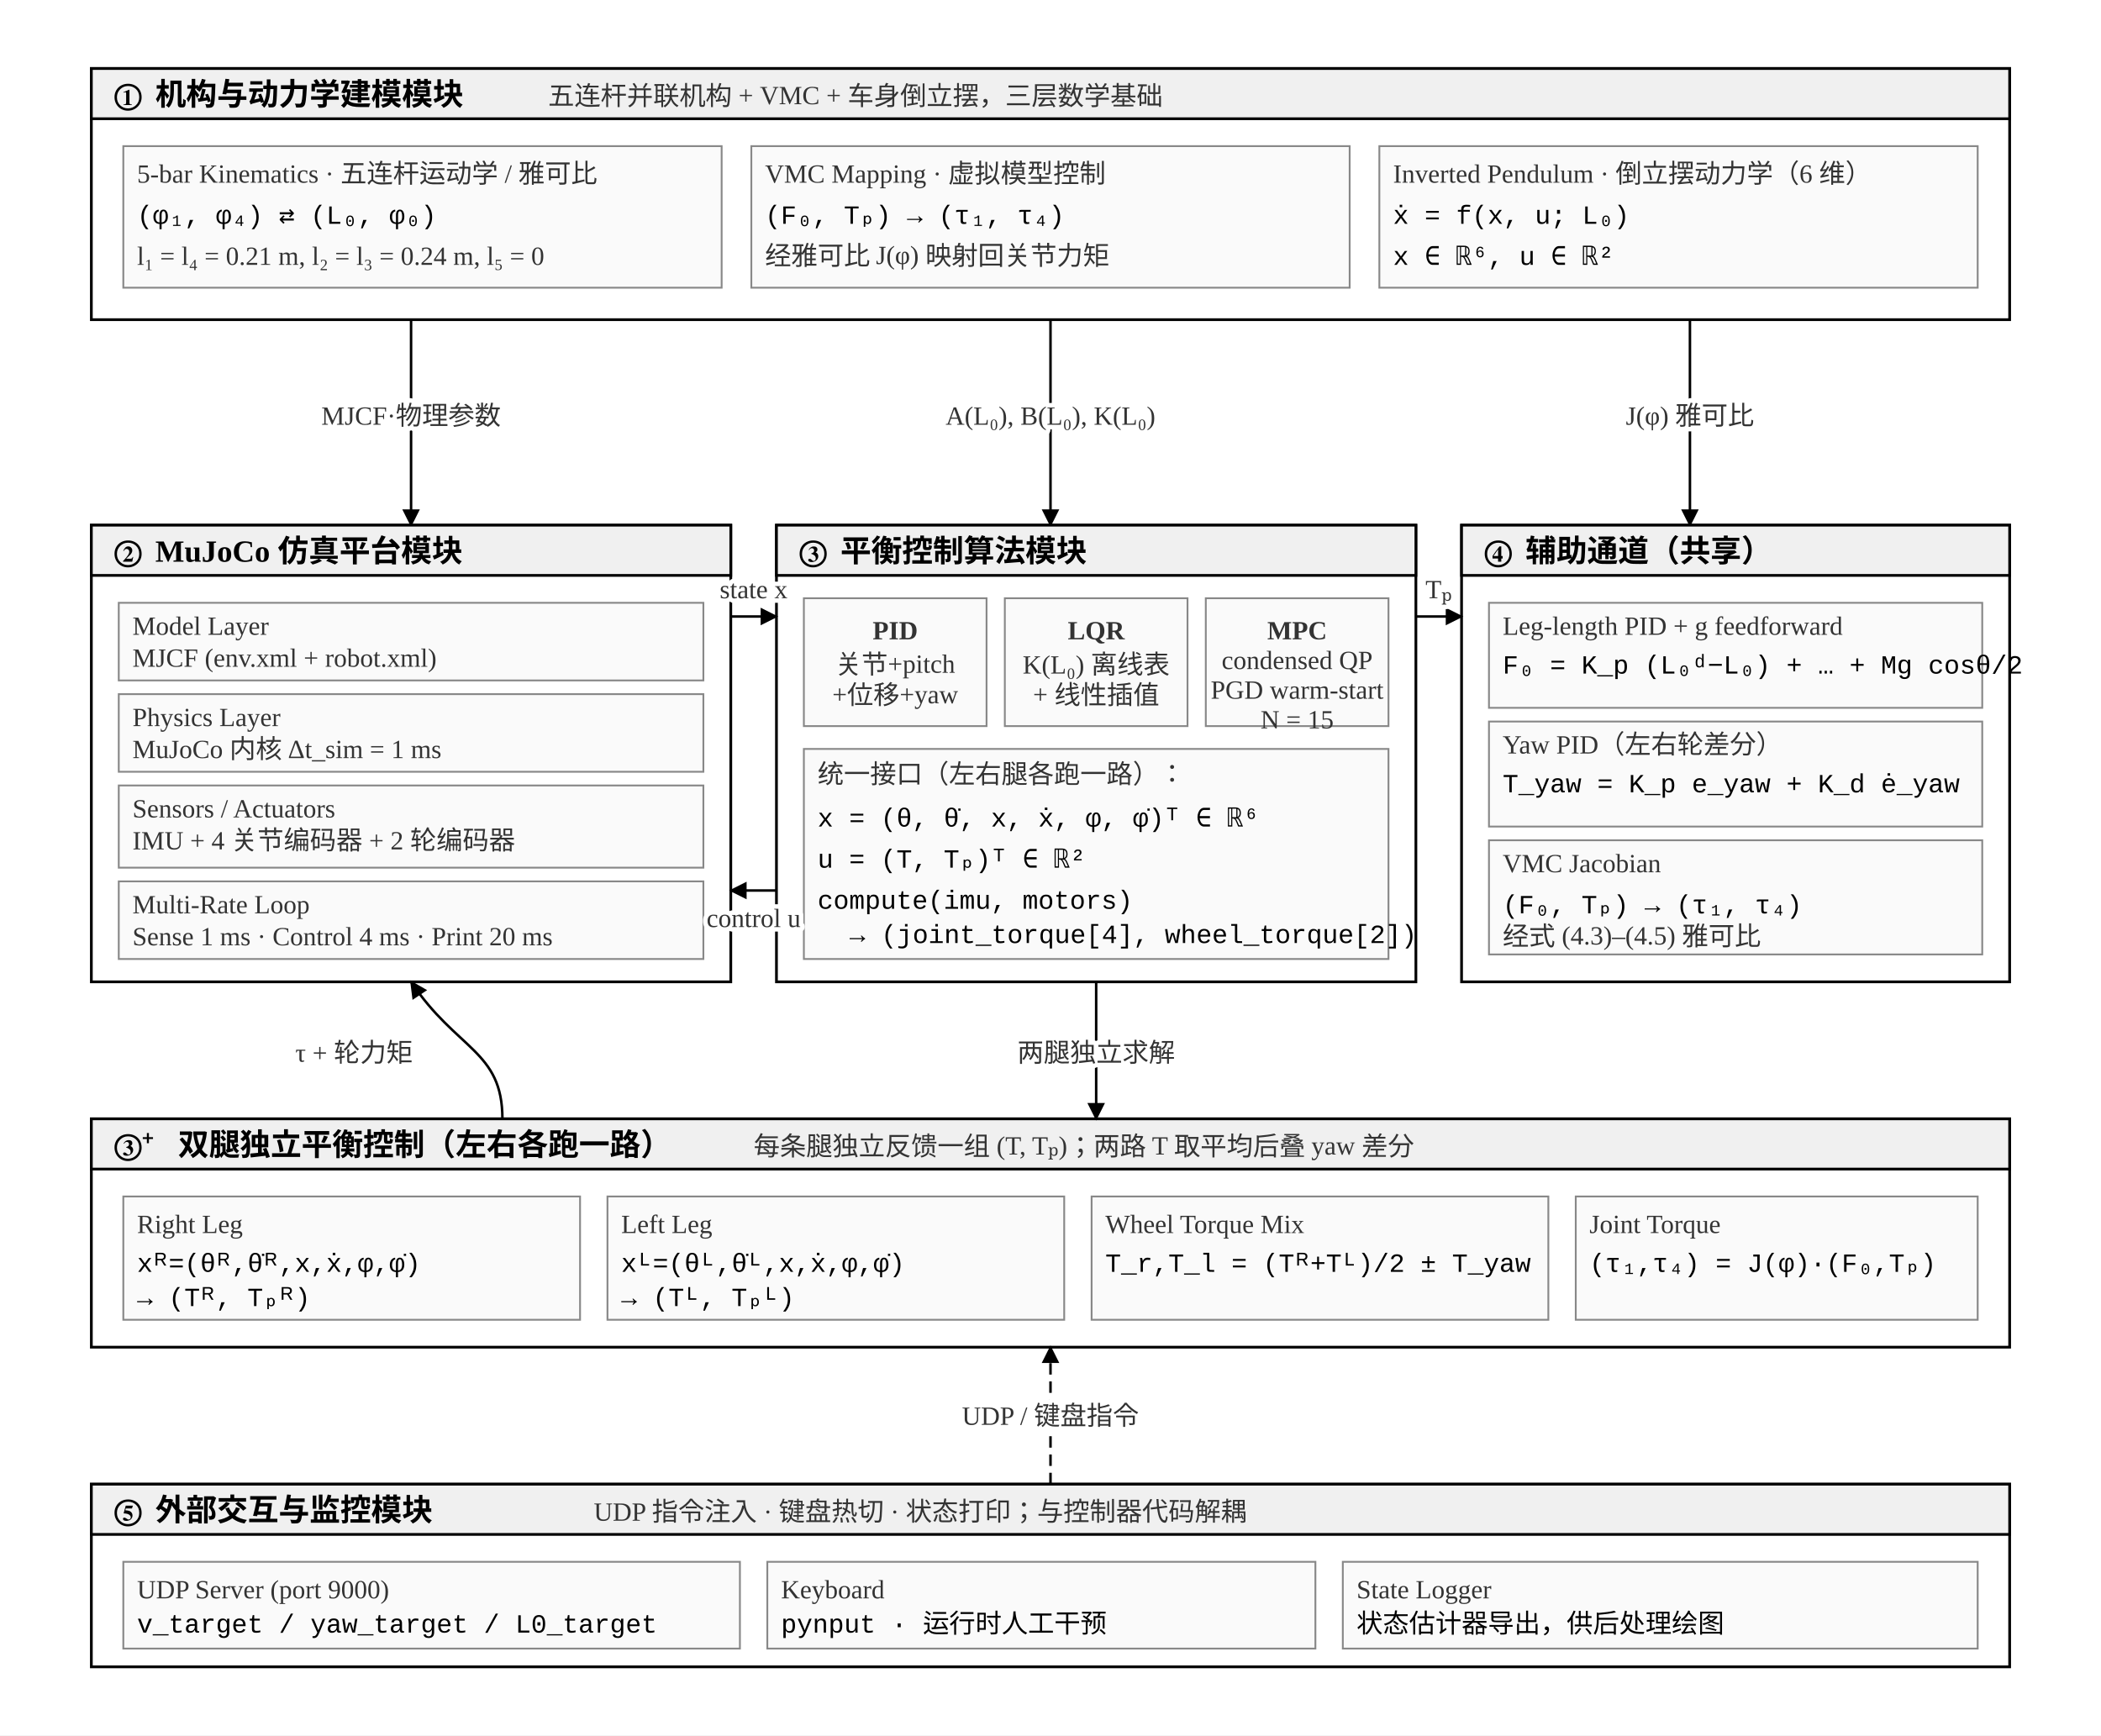
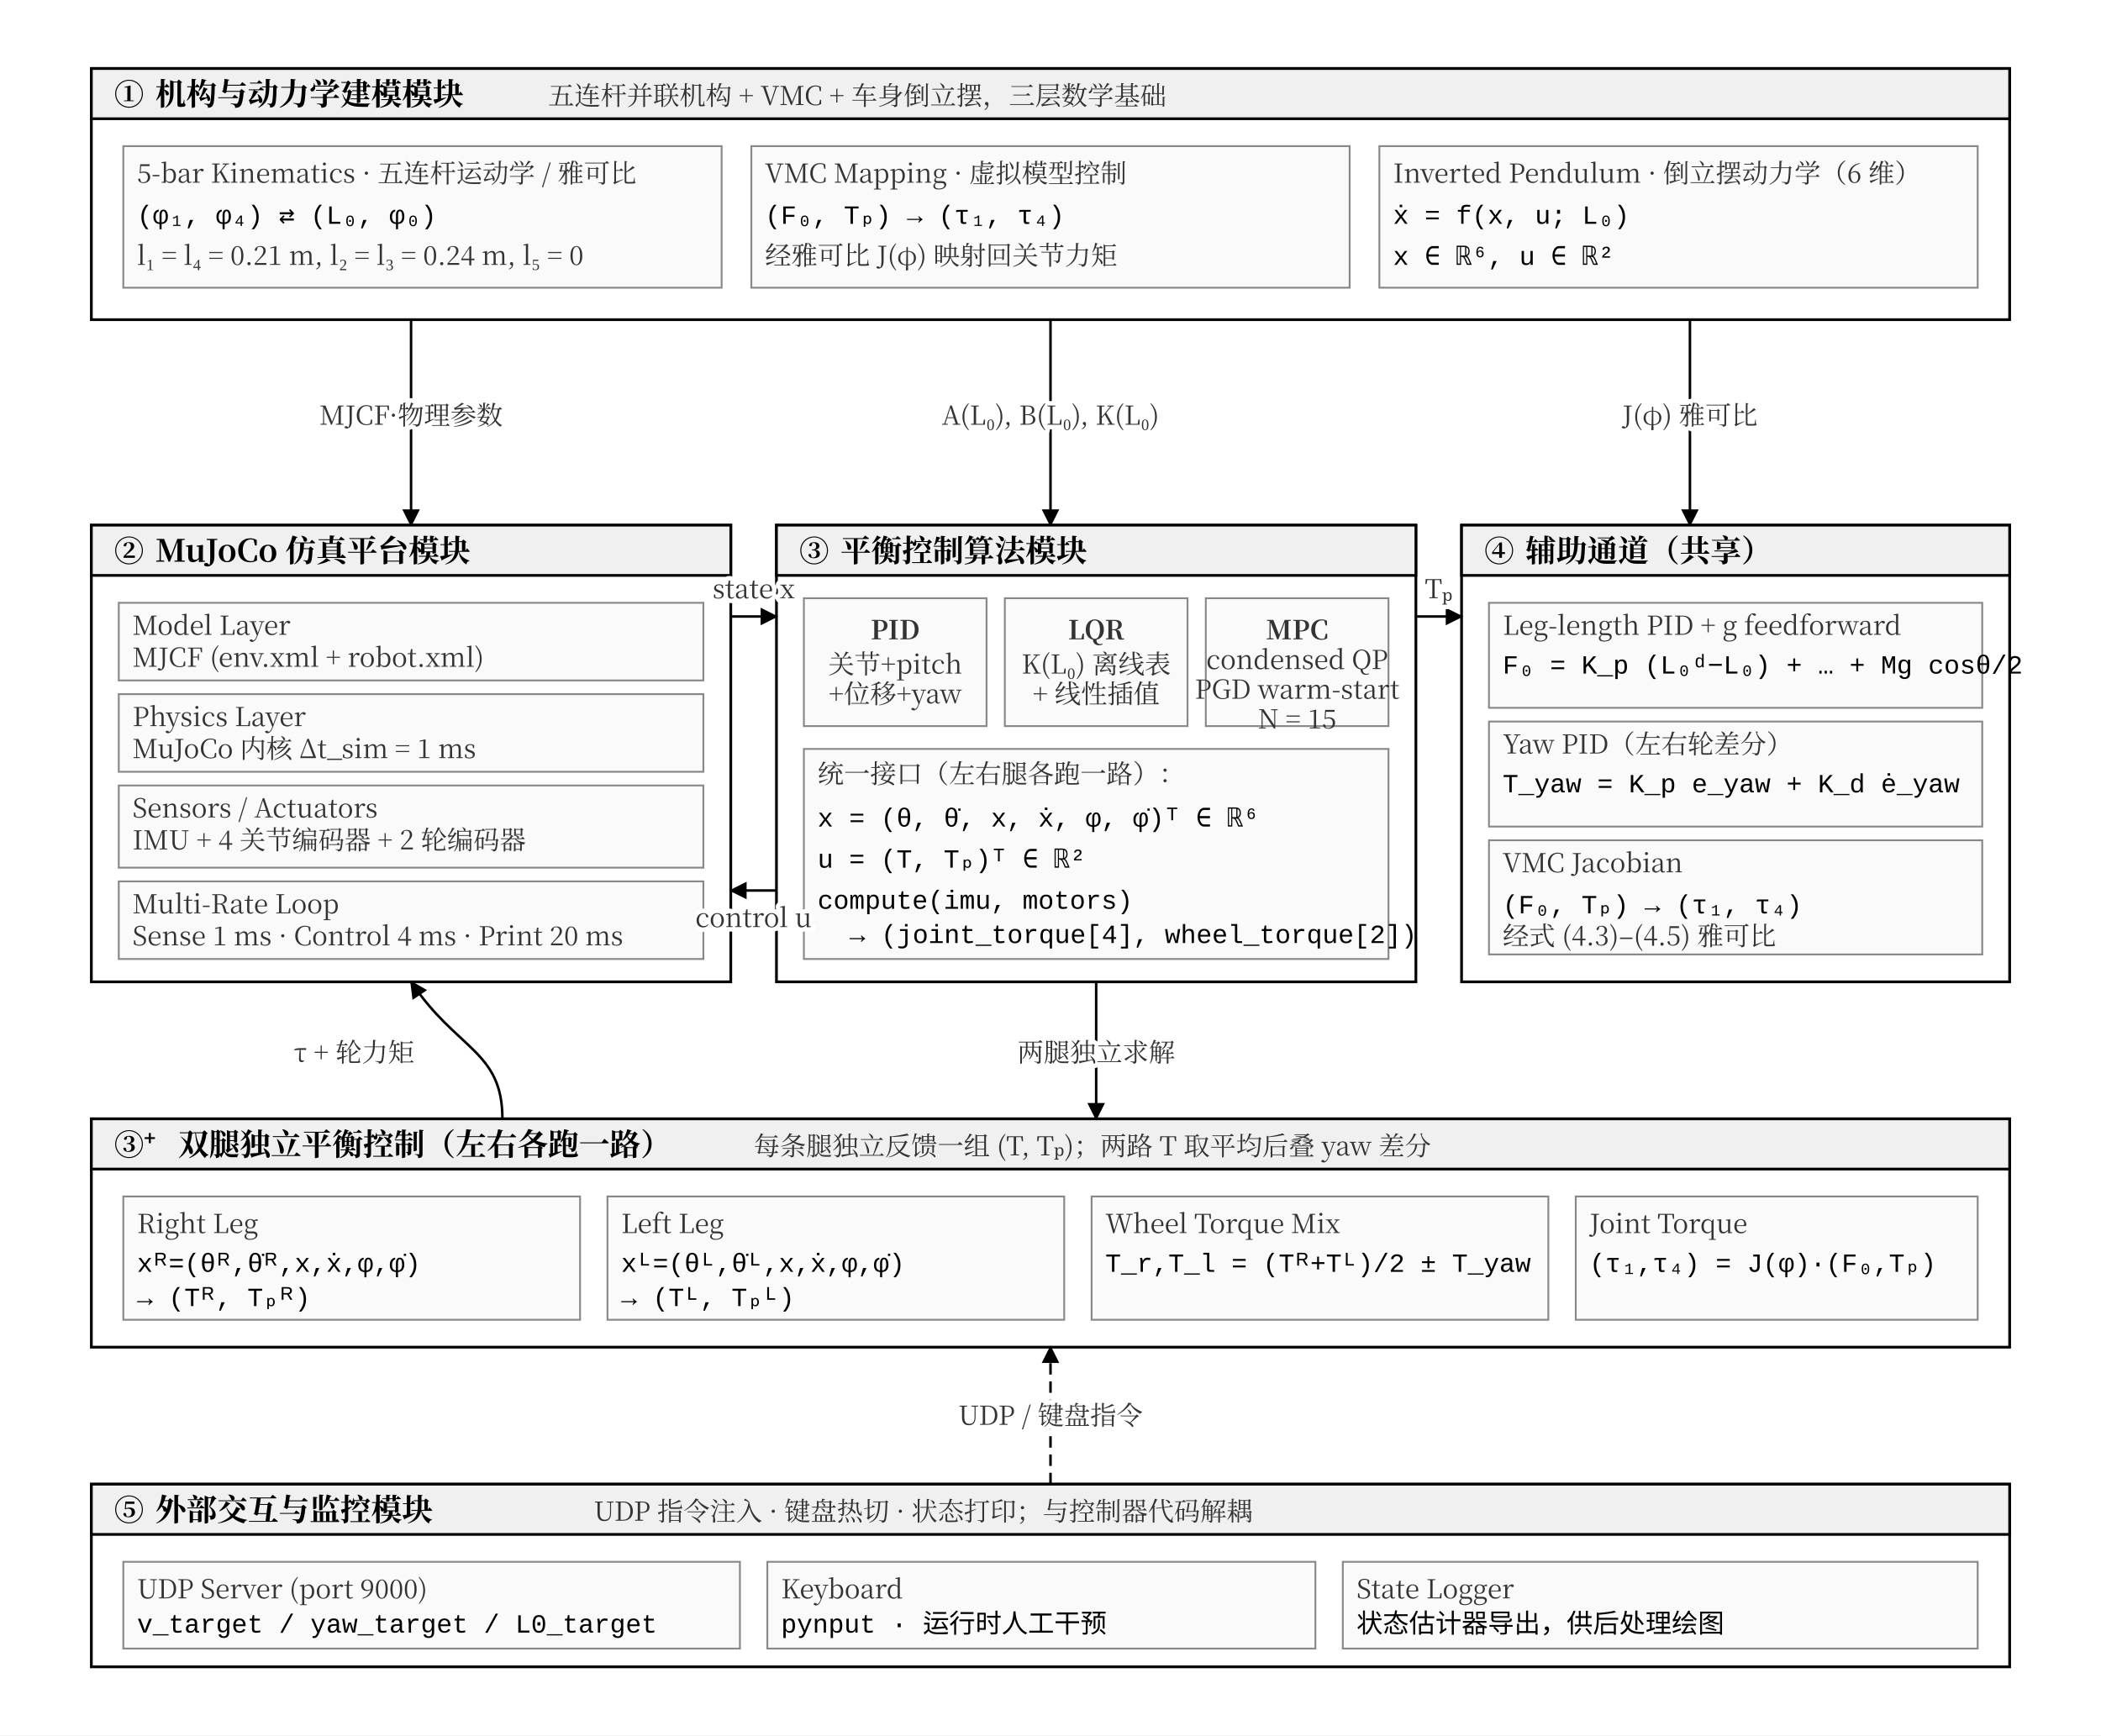
- <svg xmlns="http://www.w3.org/2000/svg" viewBox="0 0 920 760" font-family="'Times New Roman','SimSun','Songti SC',serif" font-size="13" fill="#000">
+ <svg xmlns="http://www.w3.org/2000/svg" viewBox="0 0 920 760" font-family="'Noto Serif CJK SC','Source Han Serif SC','Songti SC','SimSun','Times New Roman',serif" font-size="13" fill="#000">
  <style>
    .box      { fill: #fff; stroke: #000; stroke-width: 1.2; }
    .boxhdr   { fill: #f0f0f0; stroke: #000; stroke-width: 1.2; }
    .sub      { fill: #fafafa; stroke: #888; stroke-width: 0.8; }
    .num      { font-weight: bold; font-size: 13px; }
    .ttl      { font-weight: bold; font-size: 13.5px; }
    .small    { font-size: 11.5px; fill: #333; }
    .mono     { font-family: 'Consolas','Courier New',monospace; font-size: 11.5px; }
    .mid      { text-anchor: middle; }
    .arr      { fill: none; stroke: #000; stroke-width: 1.1; }
    .lblbg    { paint-order: stroke; stroke: #fff; stroke-width: 4; stroke-linejoin: round; }
  </style>
  <defs>
    <marker id="ar" viewBox="0 0 10 10" refX="9" refY="5" markerWidth="7" markerHeight="7" orient="auto-start-reverse">
      <path d="M0,0 L10,5 L0,10 z" fill="#000" />
    </marker>
  </defs>
  <rect x="0" y="0" width="920" height="760" fill="#ffffff" />
  <g transform="translate(40,30)">
    <rect class="box" x="0" y="0" width="840" height="110" />
    <rect class="boxhdr" x="0" y="0" width="840" height="22" />
    <text class="num" x="10" y="16">①</text>
    <text class="ttl" x="28" y="16">机构与动力学建模模块</text>
    <text class="small" x="200" y="16">五连杆并联机构 + VMC + 车身倒立摆，三层数学基础</text>
    <rect class="sub" x="14" y="34" width="262" height="62" />
    <text class="small" x="20" y="50">5-bar Kinematics · 五连杆运动学 / 雅可比</text>
    <text class="mono" x="20" y="68">(φ₁, φ₄)  ⇄  (L₀, φ₀)</text>
    <text class="small" x="20" y="86">l₁ = l₄ = 0.21 m,  l₂ = l₃ = 0.24 m,  l₅ = 0</text>
    <rect class="sub" x="289" y="34" width="262" height="62" />
    <text class="small" x="295" y="50">VMC Mapping · 虚拟模型控制</text>
    <text class="mono" x="295" y="68">(F₀, Tₚ)  →  (τ₁, τ₄)</text>
    <text class="small" x="295" y="86">经雅可比 J(φ) 映射回关节力矩</text>
    <rect class="sub" x="564" y="34" width="262" height="62" />
    <text class="small" x="570" y="50">Inverted Pendulum · 倒立摆动力学（6 维）</text>
    <text class="mono" x="570" y="68">ẋ = f(x, u; L₀)</text>
    <text class="mono" x="570" y="86">x ∈ ℝ⁶,  u ∈ ℝ²</text>
  </g>
  <g class="arr" stroke-width="1.1">
    <path d="M 180 140 V 230" marker-end="url(#ar)" />
    <path d="M 460 140 V 230" marker-end="url(#ar)" />
    <path d="M 740 140 V 230" marker-end="url(#ar)" />
  </g>
  <text class="small lblbg mid" x="180" y="186">MJCF·物理参数</text>
  <text class="small lblbg mid" x="460" y="186">A(L₀), B(L₀), K(L₀)</text>
  <text class="small lblbg mid" x="740" y="186">J(φ) 雅可比</text>
  <g transform="translate(40,230)">
    <rect class="box" x="0" y="0" width="280" height="200" />
    <rect class="boxhdr" x="0" y="0" width="280" height="22" />
    <text class="num" x="10" y="16">②</text>
    <text class="ttl" x="28" y="16">MuJoCo 仿真平台模块</text>
    <rect class="sub" x="12" y="34" width="256" height="34" />
    <text class="small" x="18" y="48">Model Layer</text>
    <text class="small" x="18" y="62">MJCF (env.xml + robot.xml)</text>
    <rect class="sub" x="12" y="74" width="256" height="34" />
    <text class="small" x="18" y="88">Physics Layer</text>
    <text class="small" x="18" y="102">MuJoCo 内核    Δt_sim = 1 ms</text>
    <rect class="sub" x="12" y="114" width="256" height="36" />
    <text class="small" x="18" y="128">Sensors / Actuators</text>
    <text class="small" x="18" y="142">IMU + 4 关节编码器 + 2 轮编码器</text>
    <rect class="sub" x="12" y="156" width="256" height="34" />
    <text class="small" x="18" y="170">Multi-Rate Loop</text>
    <text class="small" x="18" y="184">Sense 1 ms · Control 4 ms · Print 20 ms</text>
  </g>
  <g transform="translate(340,230)">
    <rect class="box" x="0" y="0" width="280" height="200" />
    <rect class="boxhdr" x="0" y="0" width="280" height="22" />
    <text class="num" x="10" y="16">③</text>
    <text class="ttl" x="28" y="16">平衡控制算法模块</text>
    <rect class="sub" x="12" y="32" width="80" height="56" />
    <text class="small mid ttl" x="52" y="50" font-size="12">PID</text>
    <text class="small mid" x="52" y="65" font-size="10">关节+pitch</text>
    <text class="small mid" x="52" y="78" font-size="10">+位移+yaw</text>
    <rect class="sub" x="100" y="32" width="80" height="56" />
    <text class="small mid ttl" x="140" y="50" font-size="12">LQR</text>
    <text class="small mid" x="140" y="65" font-size="10">K(L₀) 离线表</text>
    <text class="small mid" x="140" y="78" font-size="10">+ 线性插值</text>
    <rect class="sub" x="188" y="32" width="80" height="56" />
    <text class="small mid ttl" x="228" y="50" font-size="12">MPC</text>
    <text class="small mid" x="228" y="63" font-size="10">condensed QP</text>
    <text class="small mid" x="228" y="76" font-size="10">PGD warm-start</text>
    <text class="small mid" x="228" y="89" font-size="10">N = 15</text>
    <rect class="sub" x="12" y="98" width="256" height="92" stroke="#444" />
    <text class="small" x="18" y="113">统一接口（左右腿各跑一路）：</text>
    <text class="mono" x="18" y="132">x = (θ, θ̇, x, ẋ, φ, φ̇)ᵀ ∈ ℝ⁶</text>
    <text class="mono" x="18" y="150">u = (T, Tₚ)ᵀ ∈ ℝ²</text>
    <text class="mono" x="18" y="168">compute(imu, motors)</text>
    <text class="mono" x="32" y="183">→ (joint_torque[4], wheel_torque[2])</text>
  </g>
  <g transform="translate(640,230)">
    <rect class="box" x="0" y="0" width="240" height="200" />
    <rect class="boxhdr" x="0" y="0" width="240" height="22" />
    <text class="num" x="10" y="16">④</text>
    <text class="ttl" x="28" y="16">辅助通道（共享）</text>
    <rect class="sub" x="12" y="34" width="216" height="46" />
    <text class="small" x="18" y="48">Leg-length PID + g feedforward</text>
    <text class="mono" x="18" y="65" font-size="10.5">F₀ = K_p (L₀ᵈ−L₀) + … + Mg cosθ/2</text>
    <rect class="sub" x="12" y="86" width="216" height="46" />
    <text class="small" x="18" y="100">Yaw PID（左右轮差分）</text>
    <text class="mono" x="18" y="117" font-size="10.5">T_yaw = K_p e_yaw + K_d ė_yaw</text>
    <rect class="sub" x="12" y="138" width="216" height="50" />
    <text class="small" x="18" y="152">VMC Jacobian</text>
    <text class="mono" x="18" y="170" font-size="10.5">(F₀, Tₚ)  →  (τ₁, τ₄)</text>
    <text class="small" x="18" y="184" font-size="10.5">经式 (4.3)–(4.5) 雅可比</text>
  </g>
  <g class="arr">
    <path d="M 320 270 H 340" marker-end="url(#ar)" />
    <path d="M 340 390 H 320" marker-end="url(#ar)" />
  </g>
  <text class="small lblbg mid" x="330" y="262">state x</text>
  <text class="small lblbg mid" x="330" y="406">control u</text>
  <g class="arr">
    <path d="M 620 270 H 640" marker-end="url(#ar)" />
  </g>
  <text class="small lblbg mid" x="630" y="262">Tₚ</text>
  <g transform="translate(40,490)">
    <rect class="box" x="0" y="0" width="840" height="100" />
    <rect class="boxhdr" x="0" y="0" width="840" height="22" />
    <text class="num" x="10" y="16">③⁺</text>
    <text class="ttl" x="38" y="16">双腿独立平衡控制（左右各跑一路）</text>
    <text class="small" x="290" y="16">每条腿独立反馈一组 (T, Tₚ)；两路 T 取平均后叠 yaw 差分</text>
    <rect class="sub" x="14" y="34" width="200" height="54" />
    <text class="small" x="20" y="50">Right Leg</text>
    <text class="mono" x="20" y="67" font-size="10.5">xᴿ=(θᴿ,θ̇ᴿ,x,ẋ,φ,φ̇)</text>
    <text class="mono" x="20" y="82" font-size="10.5">→ (Tᴿ, Tₚᴿ)</text>
    <rect class="sub" x="226" y="34" width="200" height="54" />
    <text class="small" x="232" y="50">Left Leg</text>
    <text class="mono" x="232" y="67" font-size="10.5">xᴸ=(θᴸ,θ̇ᴸ,x,ẋ,φ,φ̇)</text>
    <text class="mono" x="232" y="82" font-size="10.5">→ (Tᴸ, Tₚᴸ)</text>
    <rect class="sub" x="438" y="34" width="200" height="54" />
    <text class="small" x="444" y="50">Wheel Torque Mix</text>
    <text class="mono" x="444" y="67" font-size="10.5">T_r,T_l = (Tᴿ+Tᴸ)/2 ± T_yaw</text>
    <rect class="sub" x="650" y="34" width="176" height="54" />
    <text class="small" x="656" y="50">Joint Torque</text>
    <text class="mono" x="656" y="67" font-size="10.5">(τ₁,τ₄) = J(φ)·(F₀,Tₚ)</text>
  </g>
  <g class="arr">
    <path d="M 480 430 V 490" marker-end="url(#ar)" />
  </g>
  <text class="small lblbg mid" x="480" y="465">两腿独立求解</text>
  <g class="arr" stroke-dasharray="0">
    <path d="M 220 490 C 220 460, 200 460, 180 430" marker-end="url(#ar)" />
  </g>
  <text class="small lblbg mid" x="155" y="465">τ + 轮力矩</text>
  <g transform="translate(40,650)">
    <rect class="box" x="0" y="0" width="840" height="80" />
    <rect class="boxhdr" x="0" y="0" width="840" height="22" />
    <text class="num" x="10" y="16">⑤</text>
    <text class="ttl" x="28" y="16">外部交互与监控模块</text>
    <text class="small" x="220" y="16">UDP 指令注入 · 键盘热切 · 状态打印；与控制器代码解耦</text>
    <rect class="sub" x="14" y="34" width="270" height="38" />
    <text class="small" x="20" y="50">UDP Server (port 9000)</text>
    <text class="mono" x="20" y="65" font-size="10.5">v_target / yaw_target / L0_target</text>
    <rect class="sub" x="296" y="34" width="240" height="38" />
    <text class="small" x="302" y="50">Keyboard</text>
    <text class="mono" x="302" y="65" font-size="10.5">pynput · 运行时人工干预</text>
    <rect class="sub" x="548" y="34" width="278" height="38" />
    <text class="small" x="554" y="50">State Logger</text>
    <text class="mono" x="554" y="65" font-size="10.5">状态估计器导出，供后处理绘图</text>
  </g>
  <g class="arr" stroke-dasharray="5 3">
    <path d="M 460 650 V 590" marker-end="url(#ar)" />
  </g>
  <text class="small lblbg mid" x="460" y="624">UDP / 键盘指令</text>
</svg>
